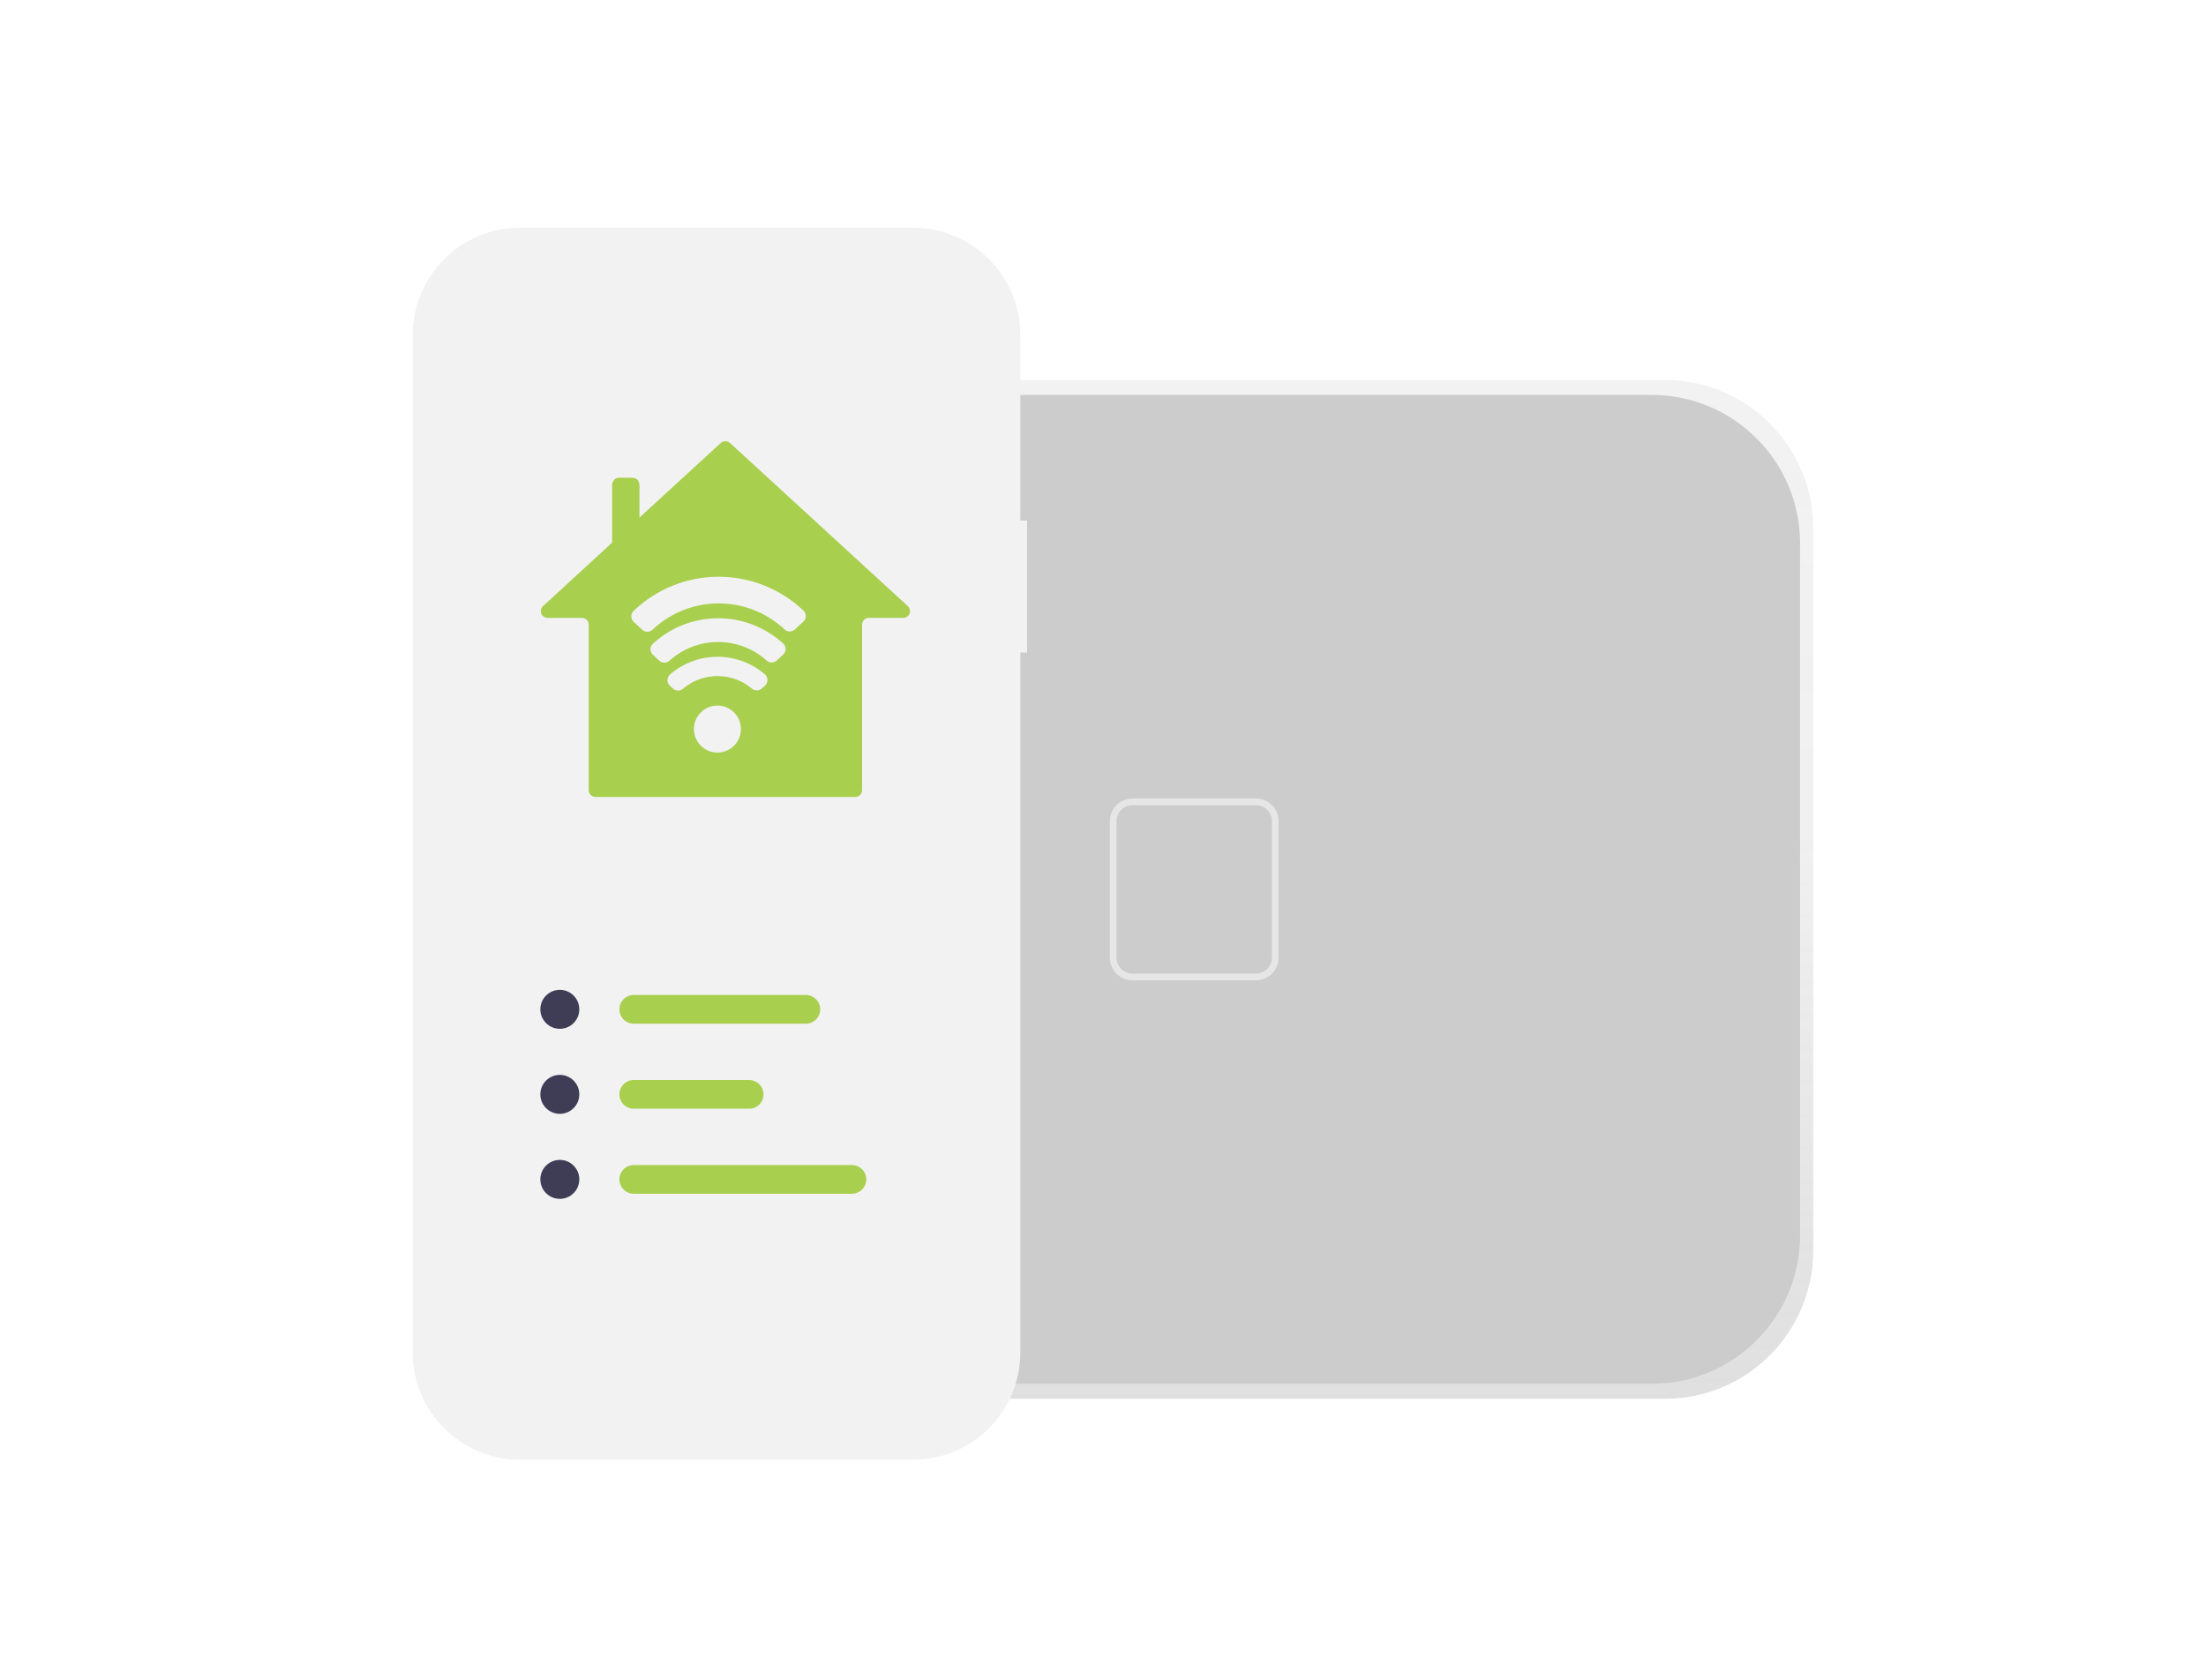
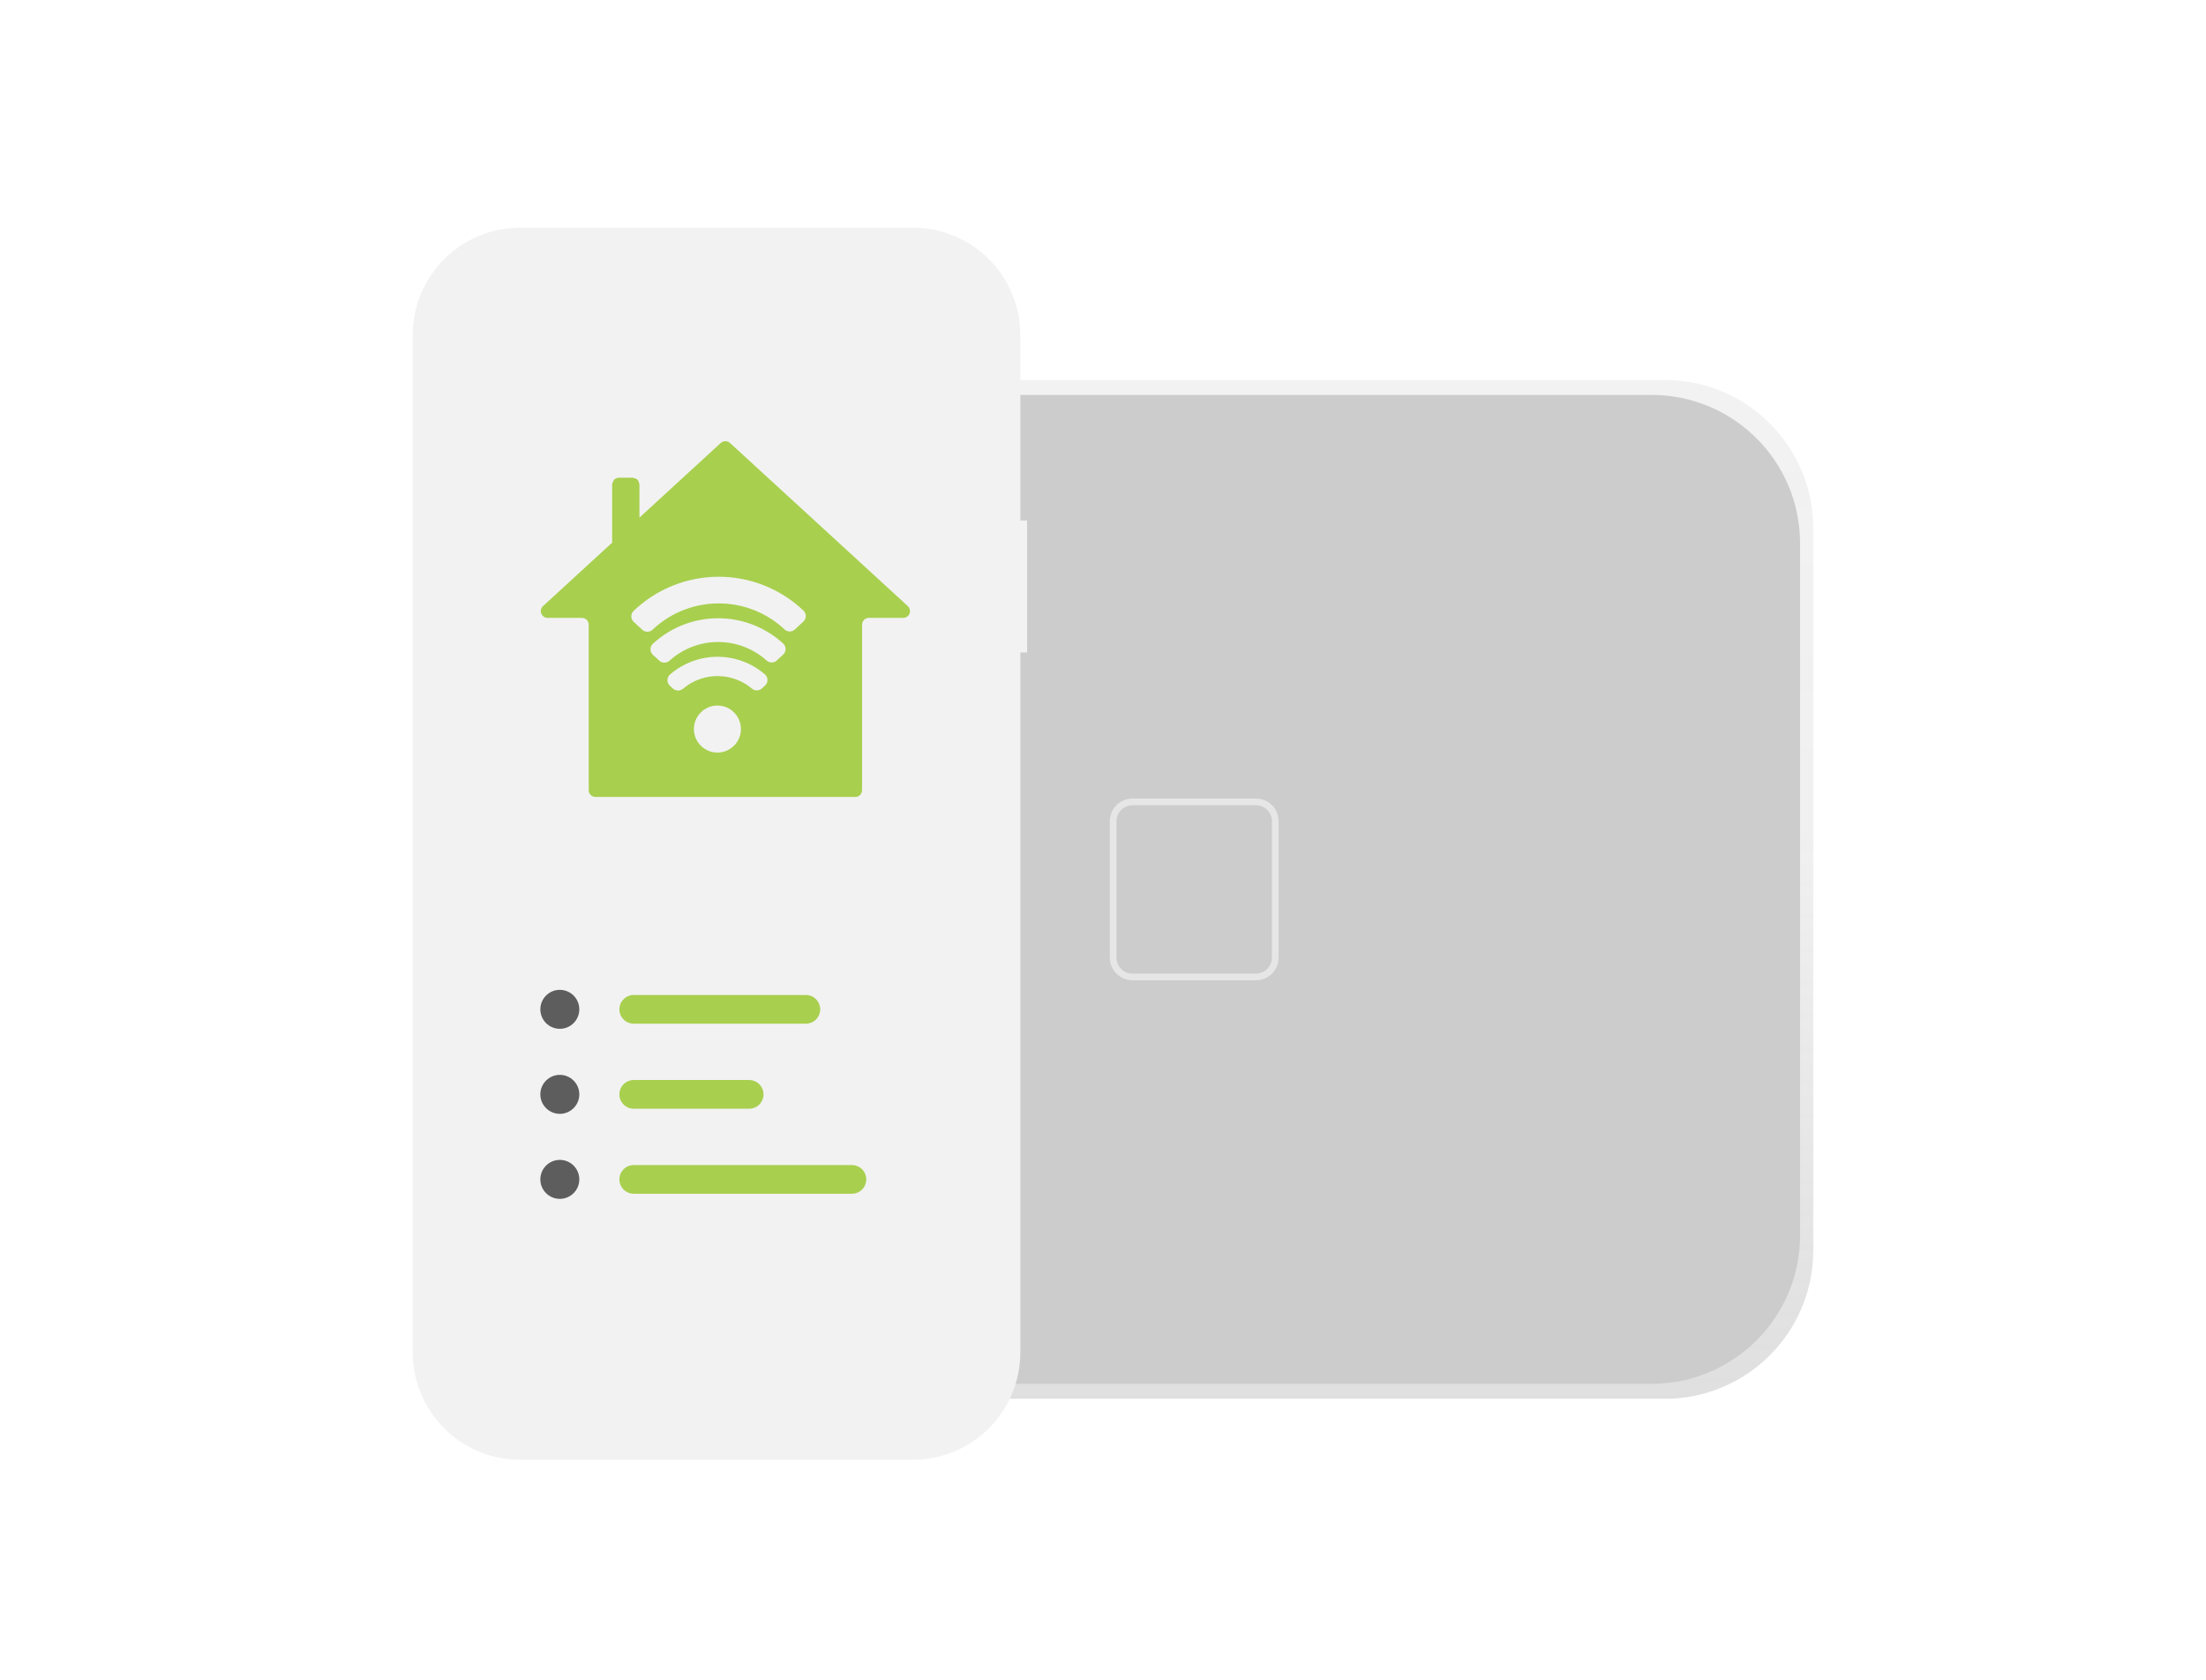
<svg xmlns="http://www.w3.org/2000/svg" width="155" height="118" viewBox="0 0 155 118" fill="none">
  <path d="M116.979 26.7H51.633C45.874 26.7 41.206 31.368 41.206 37.127V87.86C41.206 93.619 45.874 98.287 51.633 98.287H116.979C122.738 98.287 127.406 93.619 127.406 87.86V37.127C127.406 31.368 122.738 26.7 116.979 26.7Z" fill="url(#paint0_linear_1_2580)" />
  <path d="M116.052 27.751H52.684C46.925 27.751 42.257 32.419 42.257 38.178V86.808C42.257 92.566 46.925 97.234 52.684 97.234H116.052C121.81 97.234 126.478 92.566 126.478 86.808V38.178C126.478 32.419 121.81 27.751 116.052 27.751Z" fill="#CCCCCC" />
  <path d="M88.25 56.582C88.546 56.583 88.829 56.7 89.038 56.91C89.248 57.119 89.366 57.403 89.366 57.698V67.296C89.366 67.591 89.248 67.875 89.038 68.084C88.829 68.294 88.546 68.411 88.25 68.412H79.567C79.271 68.411 78.987 68.294 78.778 68.084C78.569 67.875 78.451 67.591 78.45 67.296V57.698C78.451 57.403 78.569 57.119 78.778 56.91C78.987 56.7 79.271 56.583 79.567 56.582H88.252M88.252 56.112H79.567C79.146 56.112 78.743 56.279 78.445 56.577C78.147 56.874 77.98 57.278 77.98 57.698V67.296C77.98 67.716 78.147 68.12 78.445 68.418C78.743 68.715 79.146 68.882 79.567 68.882H88.252C88.673 68.882 89.076 68.715 89.374 68.418C89.671 68.12 89.839 67.716 89.839 67.296V57.698C89.839 57.278 89.671 56.874 89.374 56.577C89.076 56.279 88.673 56.112 88.252 56.112Z" fill="#E6E6E6" />
  <path d="M62.025 71.915H44.6C44.336 71.915 44.082 71.81 43.895 71.623C43.709 71.436 43.604 71.183 43.604 70.919C43.604 70.655 43.709 70.402 43.895 70.215C44.082 70.028 44.336 69.923 44.6 69.923H62.025C62.289 69.923 62.543 70.028 62.729 70.215C62.916 70.402 63.021 70.655 63.021 70.919C63.021 71.183 62.916 71.436 62.729 71.623C62.543 71.81 62.289 71.915 62.025 71.915Z" fill="#CCCCCC" />
  <path d="M62.025 83.864H44.6C44.336 83.864 44.082 83.759 43.895 83.572C43.709 83.386 43.604 83.132 43.604 82.868C43.604 82.604 43.709 82.351 43.895 82.164C44.082 81.978 44.336 81.873 44.6 81.873H62.025C62.289 81.873 62.543 81.978 62.729 82.164C62.916 82.351 63.021 82.604 63.021 82.868C63.021 83.132 62.916 83.386 62.729 83.572C62.543 83.759 62.289 83.864 62.025 83.864Z" fill="#CCCCCC" />
  <path d="M62.025 77.889H44.6C44.336 77.889 44.082 77.784 43.895 77.598C43.709 77.411 43.604 77.158 43.604 76.894C43.604 76.63 43.709 76.376 43.895 76.19C44.082 76.003 44.336 75.898 44.6 75.898H62.025C62.289 75.898 62.543 76.003 62.729 76.19C62.916 76.376 63.021 76.63 63.021 76.894C63.021 77.158 62.916 77.411 62.729 77.598C62.543 77.784 62.289 77.889 62.025 77.889Z" fill="#CCCCCC" />
  <path d="M72.168 36.573H71.692V23.542C71.692 21.542 70.897 19.623 69.483 18.209C68.069 16.795 66.15 16 64.15 16H36.542C34.542 16 32.623 16.795 31.209 18.209C29.795 19.623 29 21.542 29 23.542V95.03C29 97.03 29.795 98.949 31.209 100.363C32.623 101.777 34.542 102.572 36.542 102.572H64.15C66.15 102.572 68.069 101.777 69.483 100.363C70.897 98.948 71.692 97.03 71.692 95.03V45.848H72.168L72.168 36.573Z" fill="#F2F2F2" />
-   <path d="M39.335 72.291C40.091 72.291 40.704 71.678 40.704 70.922C40.704 70.166 40.091 69.553 39.335 69.553C38.579 69.553 37.966 70.166 37.966 70.922C37.966 71.678 38.579 72.291 39.335 72.291Z" fill="#3F3D56" />
+   <path d="M39.335 72.291C40.091 72.291 40.704 71.678 40.704 70.922C40.704 70.166 40.091 69.553 39.335 69.553C38.579 69.553 37.966 70.166 37.966 70.922C37.966 71.678 38.579 72.291 39.335 72.291Z" fill="#5D5D5D" />
  <path d="M56.622 71.931H44.529C44.261 71.931 44.005 71.825 43.816 71.636C43.627 71.447 43.521 71.191 43.521 70.923C43.521 70.656 43.627 70.4 43.816 70.211C44.005 70.022 44.261 69.915 44.529 69.915H56.622C56.889 69.915 57.145 70.022 57.334 70.211C57.523 70.4 57.629 70.656 57.629 70.923C57.629 71.191 57.523 71.447 57.334 71.636C57.145 71.825 56.889 71.931 56.622 71.931Z" fill="#A8CF4E" />
-   <path d="M39.335 78.266C40.091 78.266 40.704 77.653 40.704 76.897C40.704 76.14 40.091 75.527 39.335 75.527C38.579 75.527 37.966 76.14 37.966 76.897C37.966 77.653 38.579 78.266 39.335 78.266Z" fill="#3F3D56" />
+   <path d="M39.335 78.266C40.091 78.266 40.704 77.653 40.704 76.897C40.704 76.14 40.091 75.527 39.335 75.527C38.579 75.527 37.966 76.14 37.966 76.897C37.966 77.653 38.579 78.266 39.335 78.266Z" fill="#5D5D5D" />
  <path d="M52.639 77.906H44.529C44.261 77.906 44.005 77.799 43.816 77.611C43.627 77.421 43.521 77.165 43.521 76.898C43.521 76.631 43.627 76.374 43.816 76.185C44.005 75.996 44.261 75.89 44.529 75.89H52.639C52.906 75.89 53.162 75.996 53.351 76.185C53.54 76.374 53.646 76.631 53.646 76.898C53.646 77.165 53.54 77.421 53.351 77.611C53.162 77.799 52.906 77.906 52.639 77.906Z" fill="#A8CF4E" />
-   <path d="M39.335 84.24C40.091 84.24 40.704 83.627 40.704 82.871C40.704 82.115 40.091 81.502 39.335 81.502C38.579 81.502 37.966 82.115 37.966 82.871C37.966 83.627 38.579 84.24 39.335 84.24Z" fill="#3F3D56" />
+   <path d="M39.335 84.24C40.091 84.24 40.704 83.627 40.704 82.871C40.704 82.115 40.091 81.502 39.335 81.502C38.579 81.502 37.966 82.115 37.966 82.871C37.966 83.627 38.579 84.24 39.335 84.24Z" fill="#5D5D5D" />
  <path d="M59.858 83.88H44.529C44.261 83.88 44.005 83.774 43.816 83.585C43.627 83.396 43.521 83.14 43.521 82.873C43.521 82.605 43.627 82.349 43.816 82.16C44.005 81.971 44.261 81.865 44.529 81.865H59.858C60.125 81.865 60.381 81.971 60.57 82.16C60.759 82.349 60.866 82.605 60.866 82.873C60.866 83.14 60.759 83.396 60.57 83.585C60.381 83.774 60.125 83.88 59.858 83.88Z" fill="#A8CF4E" />
  <path fill-rule="evenodd" clip-rule="evenodd" d="M63.785 42.589L51.293 31.127C51.204 31.045 51.088 31 50.967 31C50.847 31 50.73 31.045 50.642 31.127L44.93 36.369V34.043C44.93 34.043 44.88 33.795 44.79 33.706C44.7 33.617 44.45 33.566 44.45 33.566H43.491C43.364 33.566 43.242 33.617 43.152 33.706C43.152 33.706 43.011 33.917 43.011 34.043V38.131L38.154 42.589C38.083 42.654 38.034 42.739 38.012 42.833C37.991 42.926 37.998 43.024 38.033 43.113C38.068 43.203 38.13 43.279 38.209 43.333C38.289 43.387 38.383 43.416 38.48 43.416H40.884C41.012 43.416 41.134 43.467 41.224 43.556C41.313 43.645 41.364 43.767 41.364 43.893V55.523C41.364 55.65 41.415 55.771 41.505 55.86C41.594 55.95 41.717 56 41.844 56H60.091C60.218 56 60.34 55.95 60.43 55.86C60.52 55.771 60.571 55.65 60.571 55.523V43.893C60.571 43.767 60.621 43.645 60.711 43.556C60.801 43.467 60.923 43.416 61.05 43.416H63.459C63.556 43.416 63.65 43.387 63.73 43.333C63.809 43.279 63.871 43.202 63.906 43.113C63.941 43.024 63.948 42.926 63.927 42.833C63.905 42.739 63.855 42.654 63.785 42.589ZM50.766 42.405C49.866 42.369 48.967 42.512 48.123 42.828C47.279 43.145 46.507 43.626 45.853 44.246C45.755 44.338 45.627 44.39 45.492 44.391C45.358 44.392 45.229 44.342 45.13 44.252L44.529 43.7C44.476 43.651 44.433 43.592 44.403 43.525C44.373 43.459 44.358 43.387 44.357 43.314C44.356 43.241 44.37 43.169 44.398 43.102C44.427 43.035 44.468 42.974 44.521 42.924C46.126 41.389 48.26 40.53 50.481 40.526C52.703 40.522 54.84 41.372 56.451 42.902C56.504 42.952 56.546 43.012 56.574 43.079C56.603 43.146 56.617 43.218 56.617 43.291C56.616 43.364 56.601 43.436 56.572 43.502C56.542 43.569 56.499 43.629 56.446 43.678L55.849 44.231C55.751 44.322 55.622 44.372 55.488 44.372C55.355 44.372 55.226 44.321 55.128 44.23C53.942 43.116 52.393 42.468 50.766 42.405ZM55.027 45.216C53.848 44.136 52.324 43.509 50.727 43.448C49.84 43.412 48.955 43.551 48.122 43.858C47.289 44.164 46.525 44.632 45.873 45.235C45.819 45.285 45.776 45.345 45.747 45.412C45.718 45.48 45.704 45.552 45.704 45.625C45.704 45.699 45.72 45.771 45.75 45.838C45.78 45.905 45.823 45.965 45.877 46.014L46.325 46.424C46.423 46.514 46.55 46.563 46.683 46.563C46.816 46.563 46.943 46.514 47.041 46.425C47.977 45.581 49.192 45.112 50.452 45.111C51.712 45.109 52.929 45.573 53.867 46.414C53.965 46.502 54.093 46.551 54.225 46.55C54.357 46.549 54.484 46.498 54.581 46.409L55.027 45.996C55.081 45.947 55.124 45.886 55.154 45.819C55.183 45.752 55.198 45.679 55.198 45.606C55.198 45.533 55.183 45.46 55.154 45.393C55.124 45.326 55.081 45.265 55.027 45.216ZM50.563 47.508C49.627 47.47 48.71 47.785 47.995 48.391C47.896 48.477 47.769 48.524 47.638 48.522C47.507 48.521 47.381 48.472 47.284 48.384L47.068 48.185C47.013 48.134 46.969 48.072 46.939 48.003C46.909 47.934 46.895 47.859 46.896 47.784C46.898 47.709 46.915 47.635 46.947 47.566C46.979 47.498 47.025 47.438 47.083 47.389C48.009 46.59 49.191 46.15 50.414 46.15C51.638 46.15 52.82 46.588 53.747 47.386C53.803 47.435 53.847 47.496 53.878 47.563C53.909 47.631 53.925 47.704 53.925 47.778C53.926 47.852 53.911 47.926 53.881 47.993C53.852 48.061 53.808 48.122 53.753 48.172L53.537 48.373C53.44 48.461 53.315 48.51 53.184 48.512C53.053 48.514 52.926 48.468 52.827 48.382C52.191 47.847 51.394 47.539 50.563 47.508ZM50.408 52.88C51.321 52.88 52.06 52.141 52.06 51.228C52.06 50.316 51.321 49.576 50.408 49.576C49.496 49.576 48.756 50.316 48.756 51.228C48.756 52.141 49.496 52.88 50.408 52.88Z" fill="#A8CF4E" />
  <defs>
    <linearGradient id="paint0_linear_1_2580" x1="84.305" y1="98.289" x2="84.305" y2="26.7" gradientUnits="userSpaceOnUse">
      <stop stop-color="#808080" stop-opacity="0.25" />
      <stop offset="0.54" stop-color="#808080" stop-opacity="0.12" />
      <stop offset="1" stop-color="#808080" stop-opacity="0.1" />
    </linearGradient>
  </defs>
</svg>
